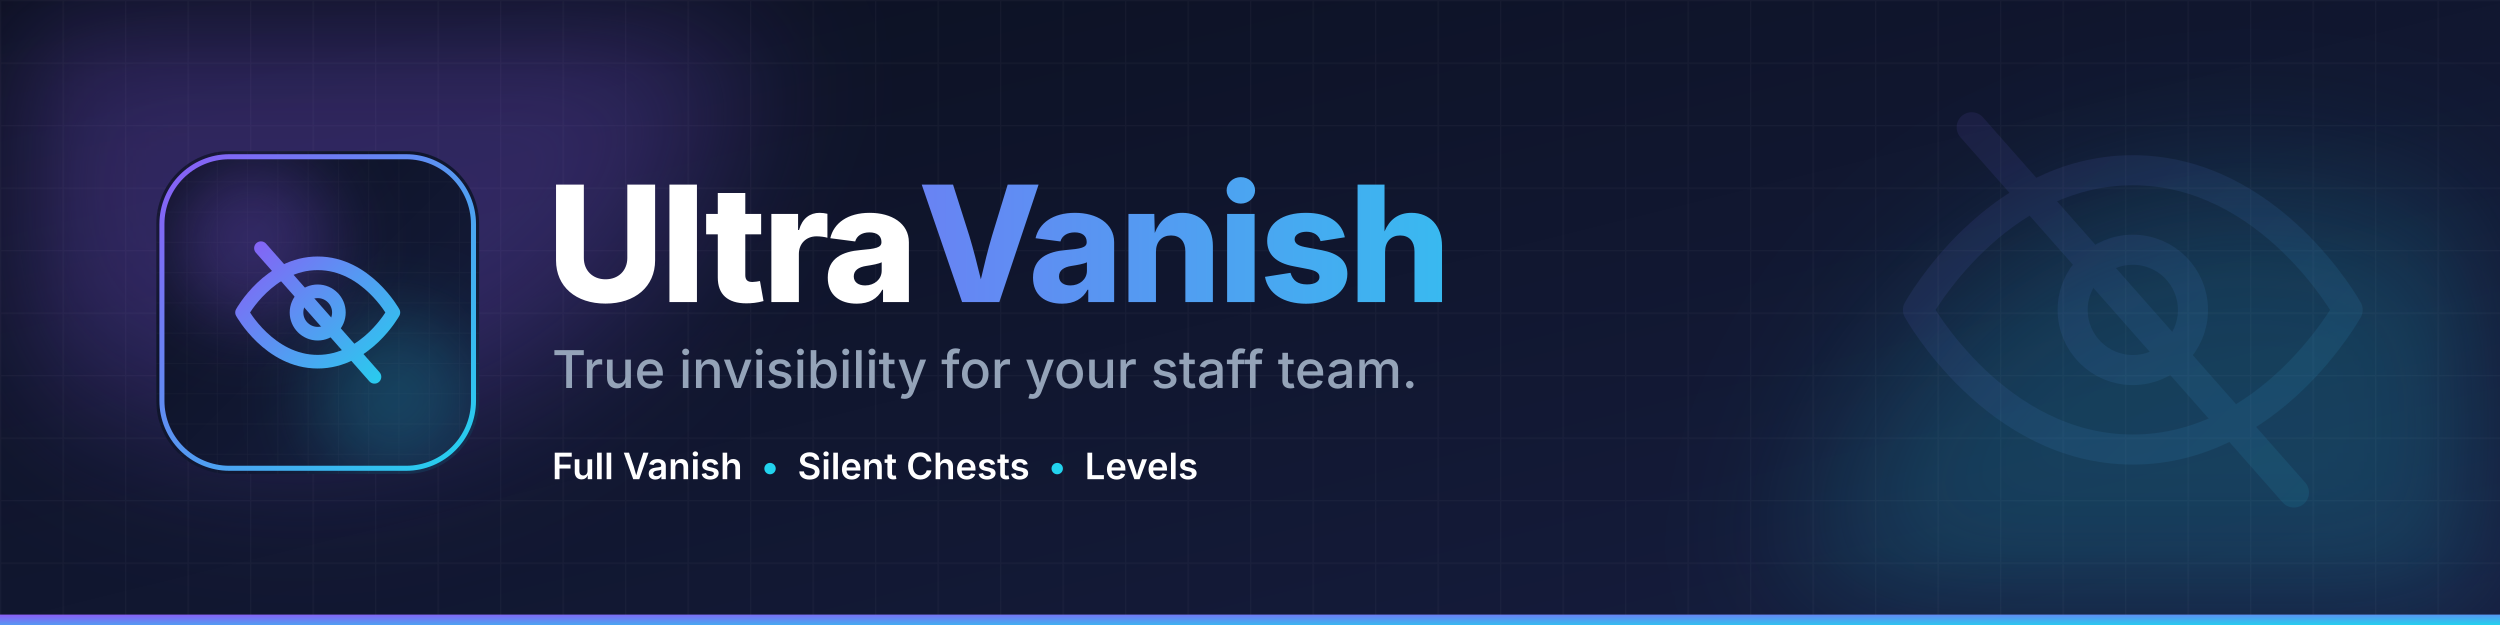
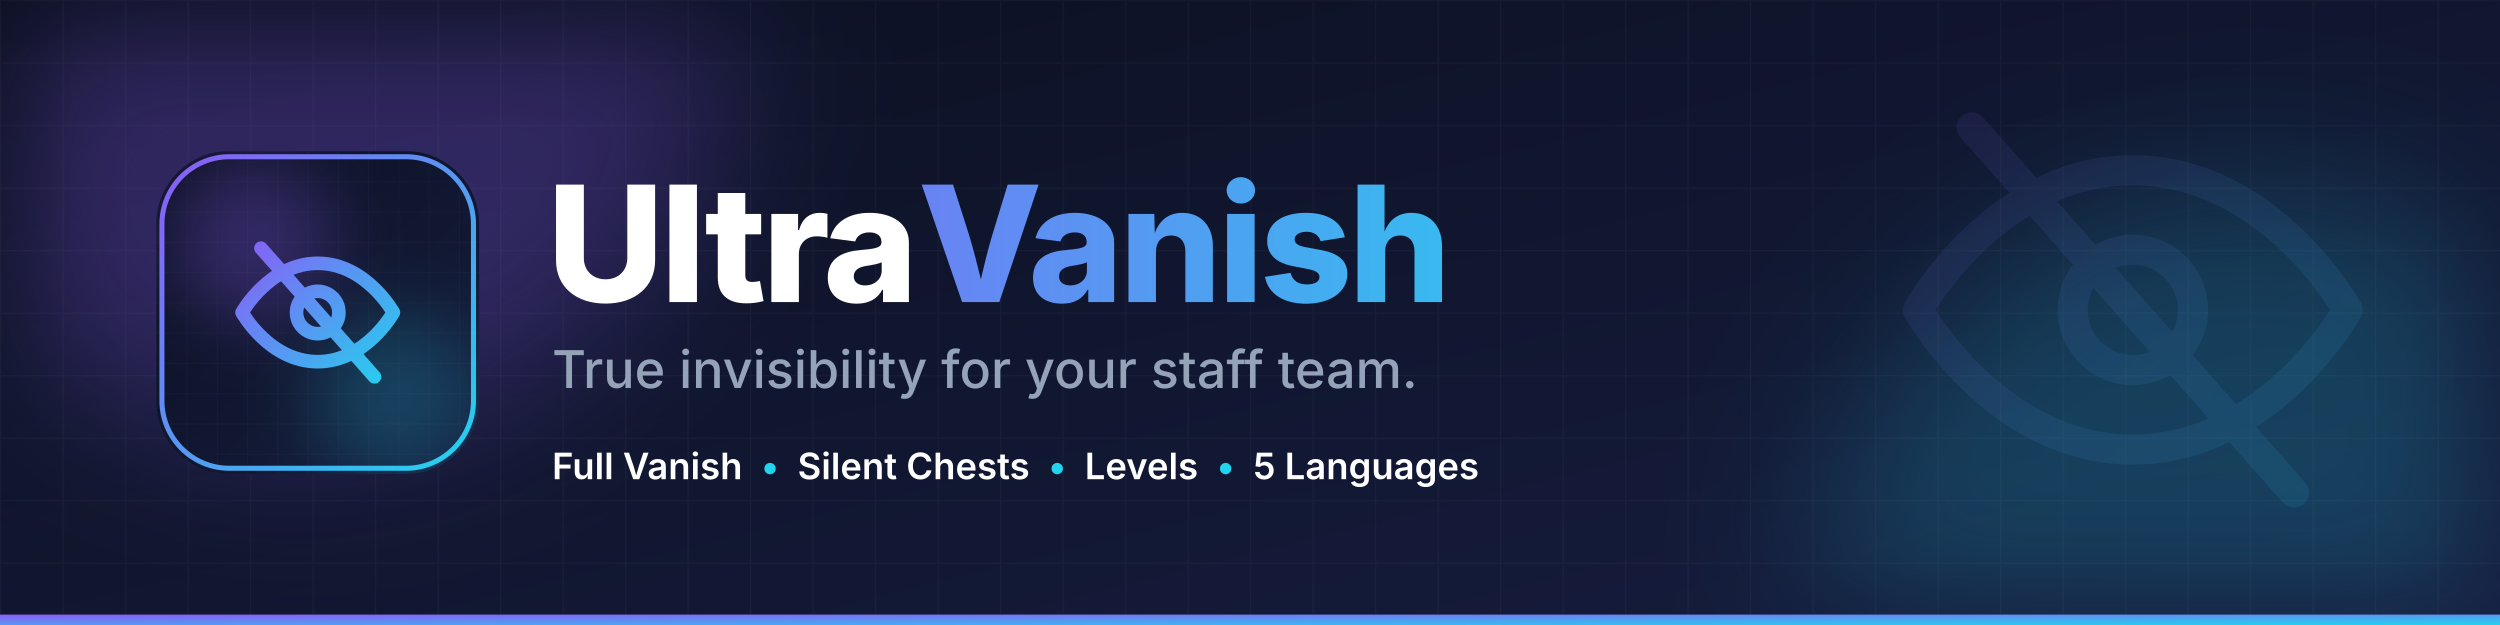
<svg xmlns="http://www.w3.org/2000/svg" viewBox="0 0 1920 480" width="1920" height="480">
  <defs>
    <linearGradient id="brand" gradientUnits="userSpaceOnUse" x1="2" y1="2" x2="22" y2="22">
      <stop offset="0" stop-color="#8B5CF6" />
      <stop offset="1" stop-color="#22D3EE" />
    </linearGradient>
    <linearGradient id="bg" x1="0" y1="0" x2="1" y2="1">
      <stop offset="0" stop-color="#0B1020" />
      <stop offset="1" stop-color="#161D3F" />
    </linearGradient>
    <linearGradient id="edge" x1="0" y1="0" x2="1" y2="1">
      <stop offset="0" stop-color="#8B5CF6" />
      <stop offset="1" stop-color="#22D3EE" />
    </linearGradient>
    <linearGradient id="word" gradientUnits="userSpaceOnUse" x1="420" y1="0" x2="1300" y2="0">
      <stop offset="0" stop-color="#8B5CF6" />
      <stop offset="1" stop-color="#22D3EE" />
    </linearGradient>
    <filter id="blur" x="-50%" y="-50%" width="200%" height="200%">
      <feGaussianBlur stdDeviation="60" />
    </filter>
    <pattern id="grid" width="48" height="48" patternUnits="userSpaceOnUse">
      <path d="M48 0H0V48" fill="none" stroke="#FFFFFF" stroke-opacity=".035" stroke-width="2" />
    </pattern>
  </defs>
  <rect width="1920" height="480" fill="url(#bg)" />
  <rect width="1920" height="480" fill="url(#grid)" />
  <circle cx="230" cy="0" r="336" fill="#8B5CF6" opacity=".28" filter="url(#blur)" />
  <circle cx="1728" cy="480" r="336" fill="#22D3EE" opacity=".20" filter="url(#blur)" />
  <rect y="472" width="1920" height="8" fill="url(#edge)" />
  <g transform="translate(1440 40) scale(16.5)" opacity=".10">
    <g fill="none" stroke="url(#brand)" stroke-width="1.4" stroke-linecap="round" stroke-linejoin="round">
      <path d="M2 12s3.6-6.5 10-6.5S22 12 22 12s-3.600 6.500-10 6.500S2 12 2 12z" />
      <circle cx="12" cy="12" r="2.8" />
      <path d="M4.500 3.500l15 17" />
    </g>
  </g>
  <g transform="translate(120 116) scale(.484375)">
    <rect width="512" height="512" rx="116" fill="url(#bg)" />
    <clipPath id="tile">
      <rect width="512" height="512" rx="116" />
    </clipPath>
    <g clip-path="url(#tile)">
      <rect width="512" height="512" fill="url(#grid)" />
      <circle cx="150" cy="140" r="130" fill="#8B5CF6" opacity=".30" filter="url(#blur)" />
      <circle cx="380" cy="390" r="130" fill="#22D3EE" opacity=".22" filter="url(#blur)" />
    </g>
    <rect x="9" y="9" width="494" height="494" rx="107" fill="none" stroke="url(#edge)" stroke-width="8" />
    <g transform="translate(112 112) scale(12)">
      <g fill="none" stroke="url(#brand)" stroke-width="1.8" stroke-linecap="round" stroke-linejoin="round">
        <path d="M2 12s3.6-6.5 10-6.5S22 12 22 12s-3.600 6.500-10 6.500S2 12 2 12z" />
        <circle cx="12" cy="12" r="2.8" />
        <path d="M4.500 3.500l15 17" />
      </g>
    </g>
  </g>
  <text x="420" y="232" font-family="Inter, 'Segoe UI', Arial, sans-serif" font-size="124" font-weight="800" letter-spacing="-3" fill="#FFFFFF">Ultra<tspan fill="url(#word)">Vanish</tspan>
  </text>
  <text x="424" y="298" font-family="Inter, 'Segoe UI', Arial, sans-serif" font-size="40" font-weight="500" fill="#94A3B8">True invisibility for your staff team.</text>
-   <text x="424" y="368" font-family="Inter, 'Segoe UI', Arial, sans-serif" font-size="28" font-weight="600" fill="#FFFFFF" xml:space="preserve">Full Vanish<tspan fill="#22D3EE">  •  </tspan>Silent Chests<tspan fill="#22D3EE">  •  </tspan>Levels</text>
+   <text x="424" y="368" font-family="Inter, 'Segoe UI', Arial, sans-serif" font-size="28" font-weight="600" fill="#FFFFFF" xml:space="preserve">Full Vanish<tspan fill="#22D3EE">  •  </tspan>Silent Chests<tspan fill="#22D3EE">  •  </tspan>Levels<tspan fill="#22D3EE">  •  </tspan>5 Languages</text>
</svg>
